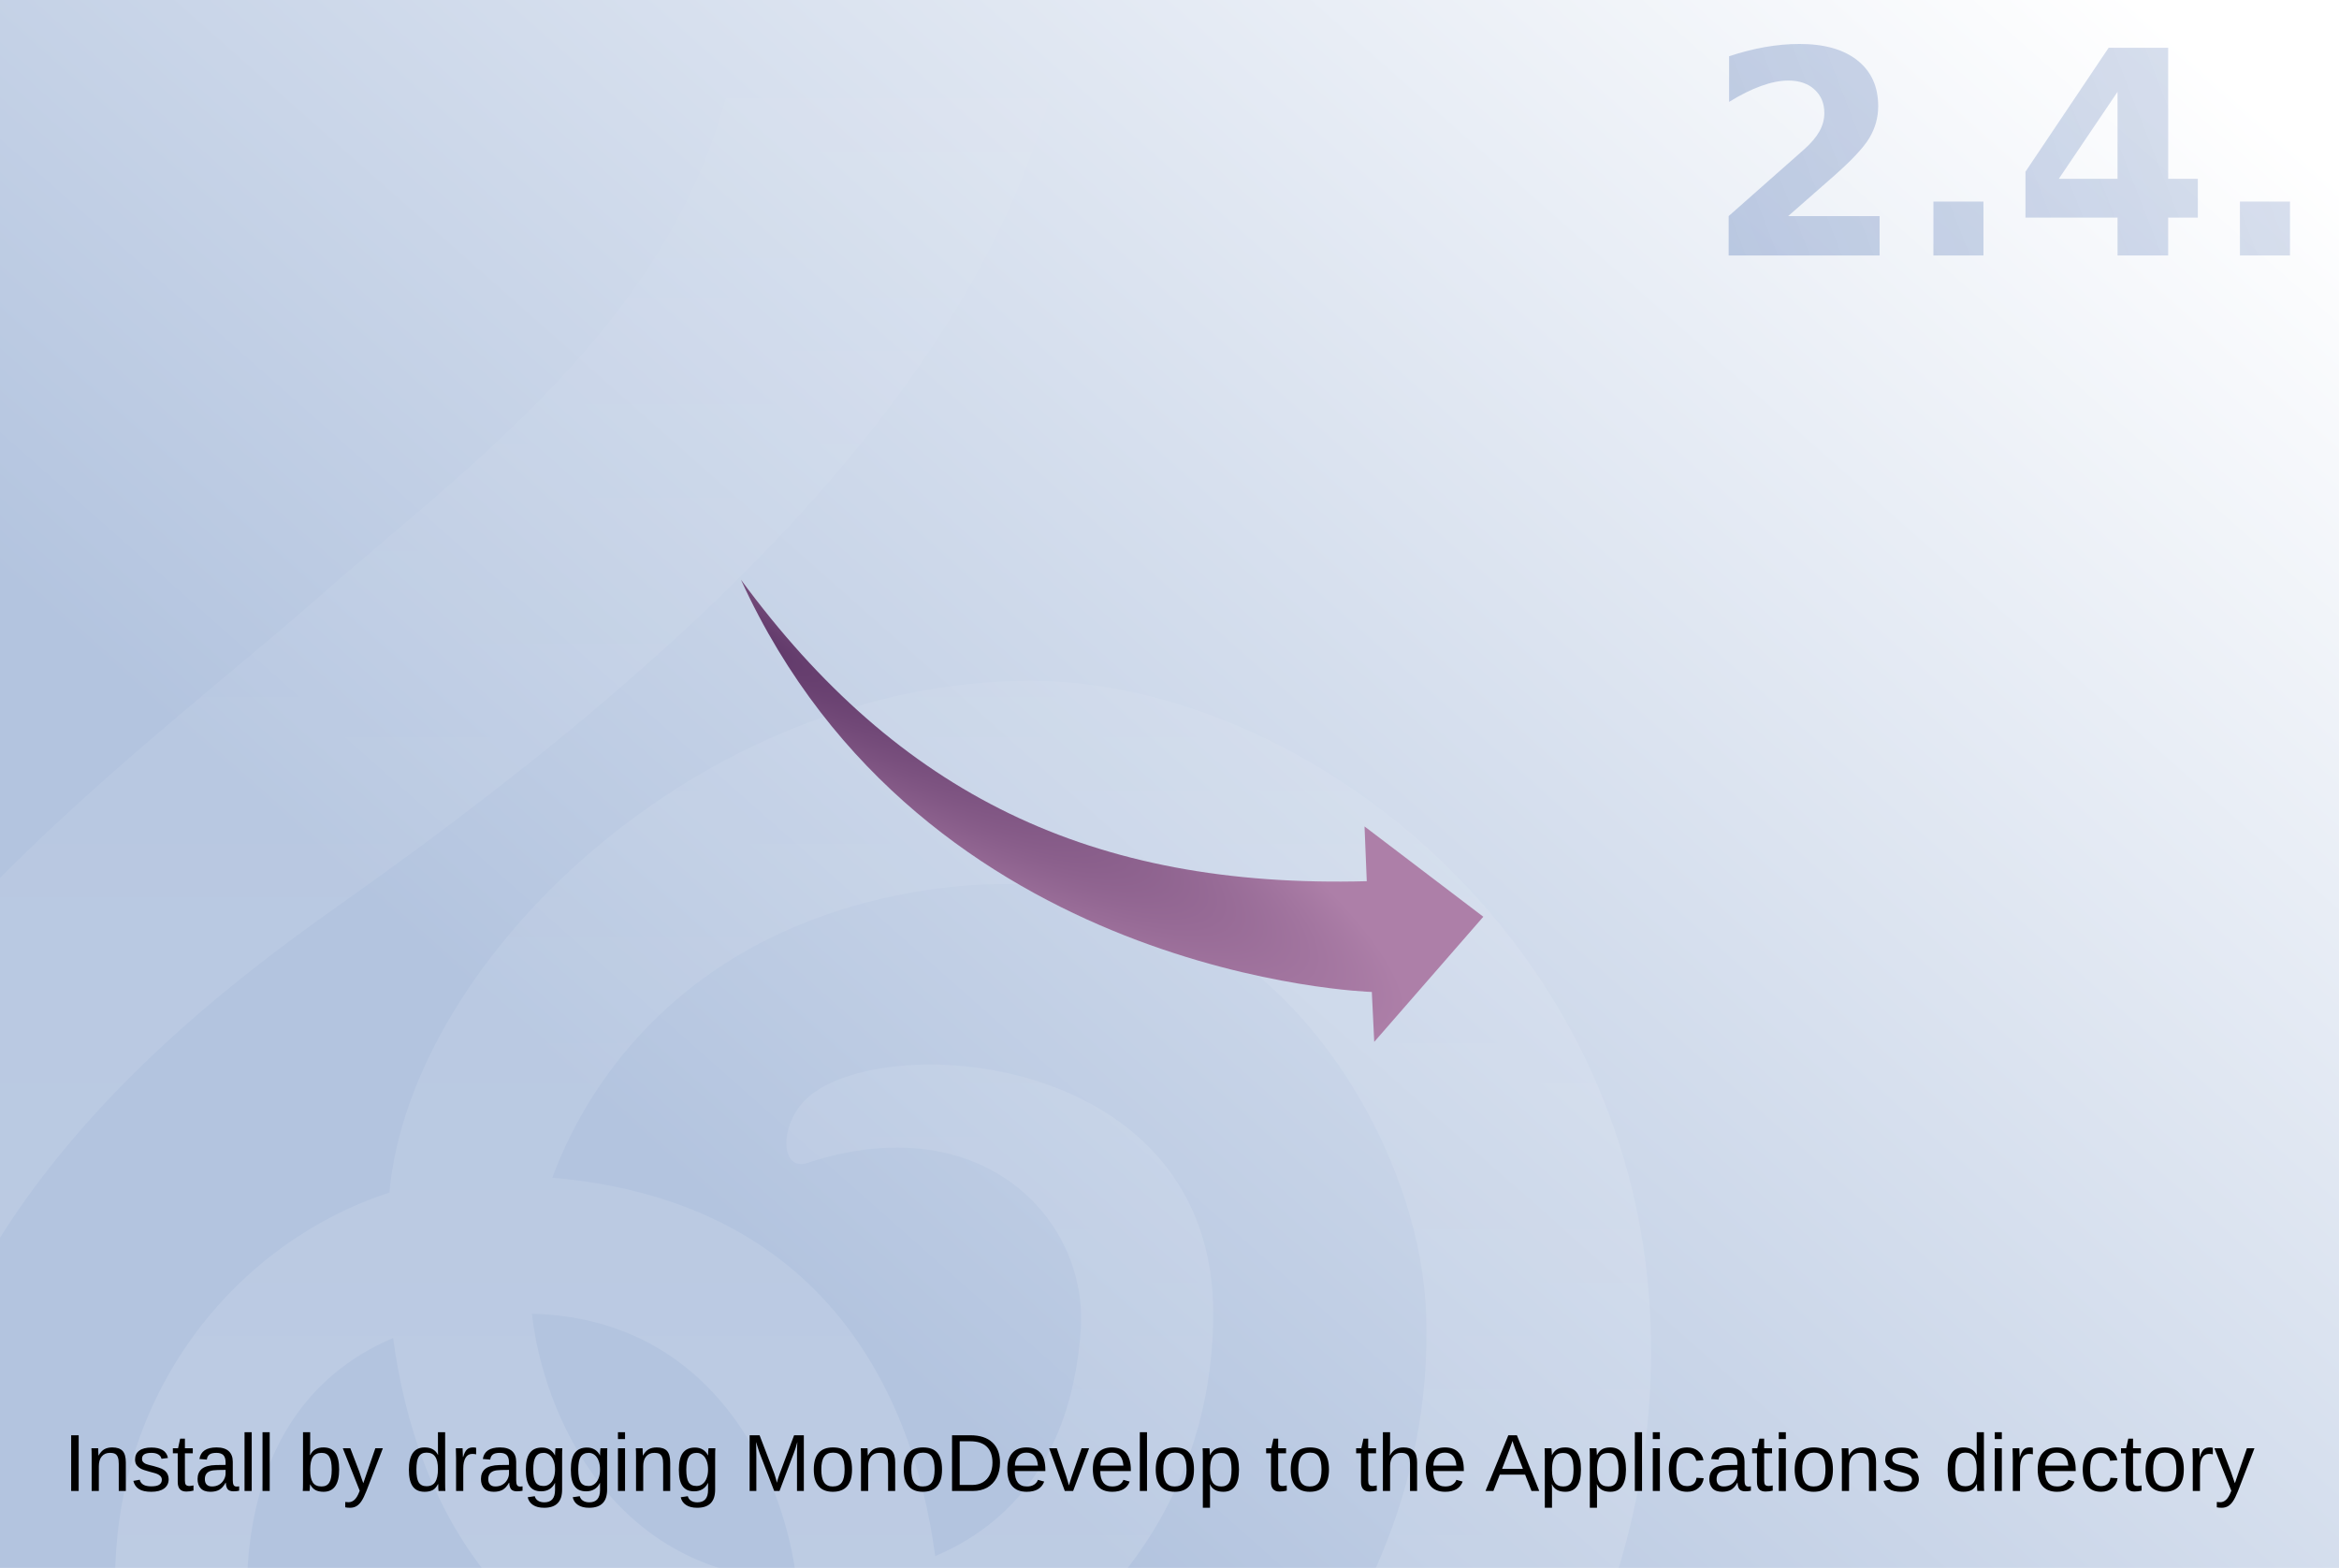
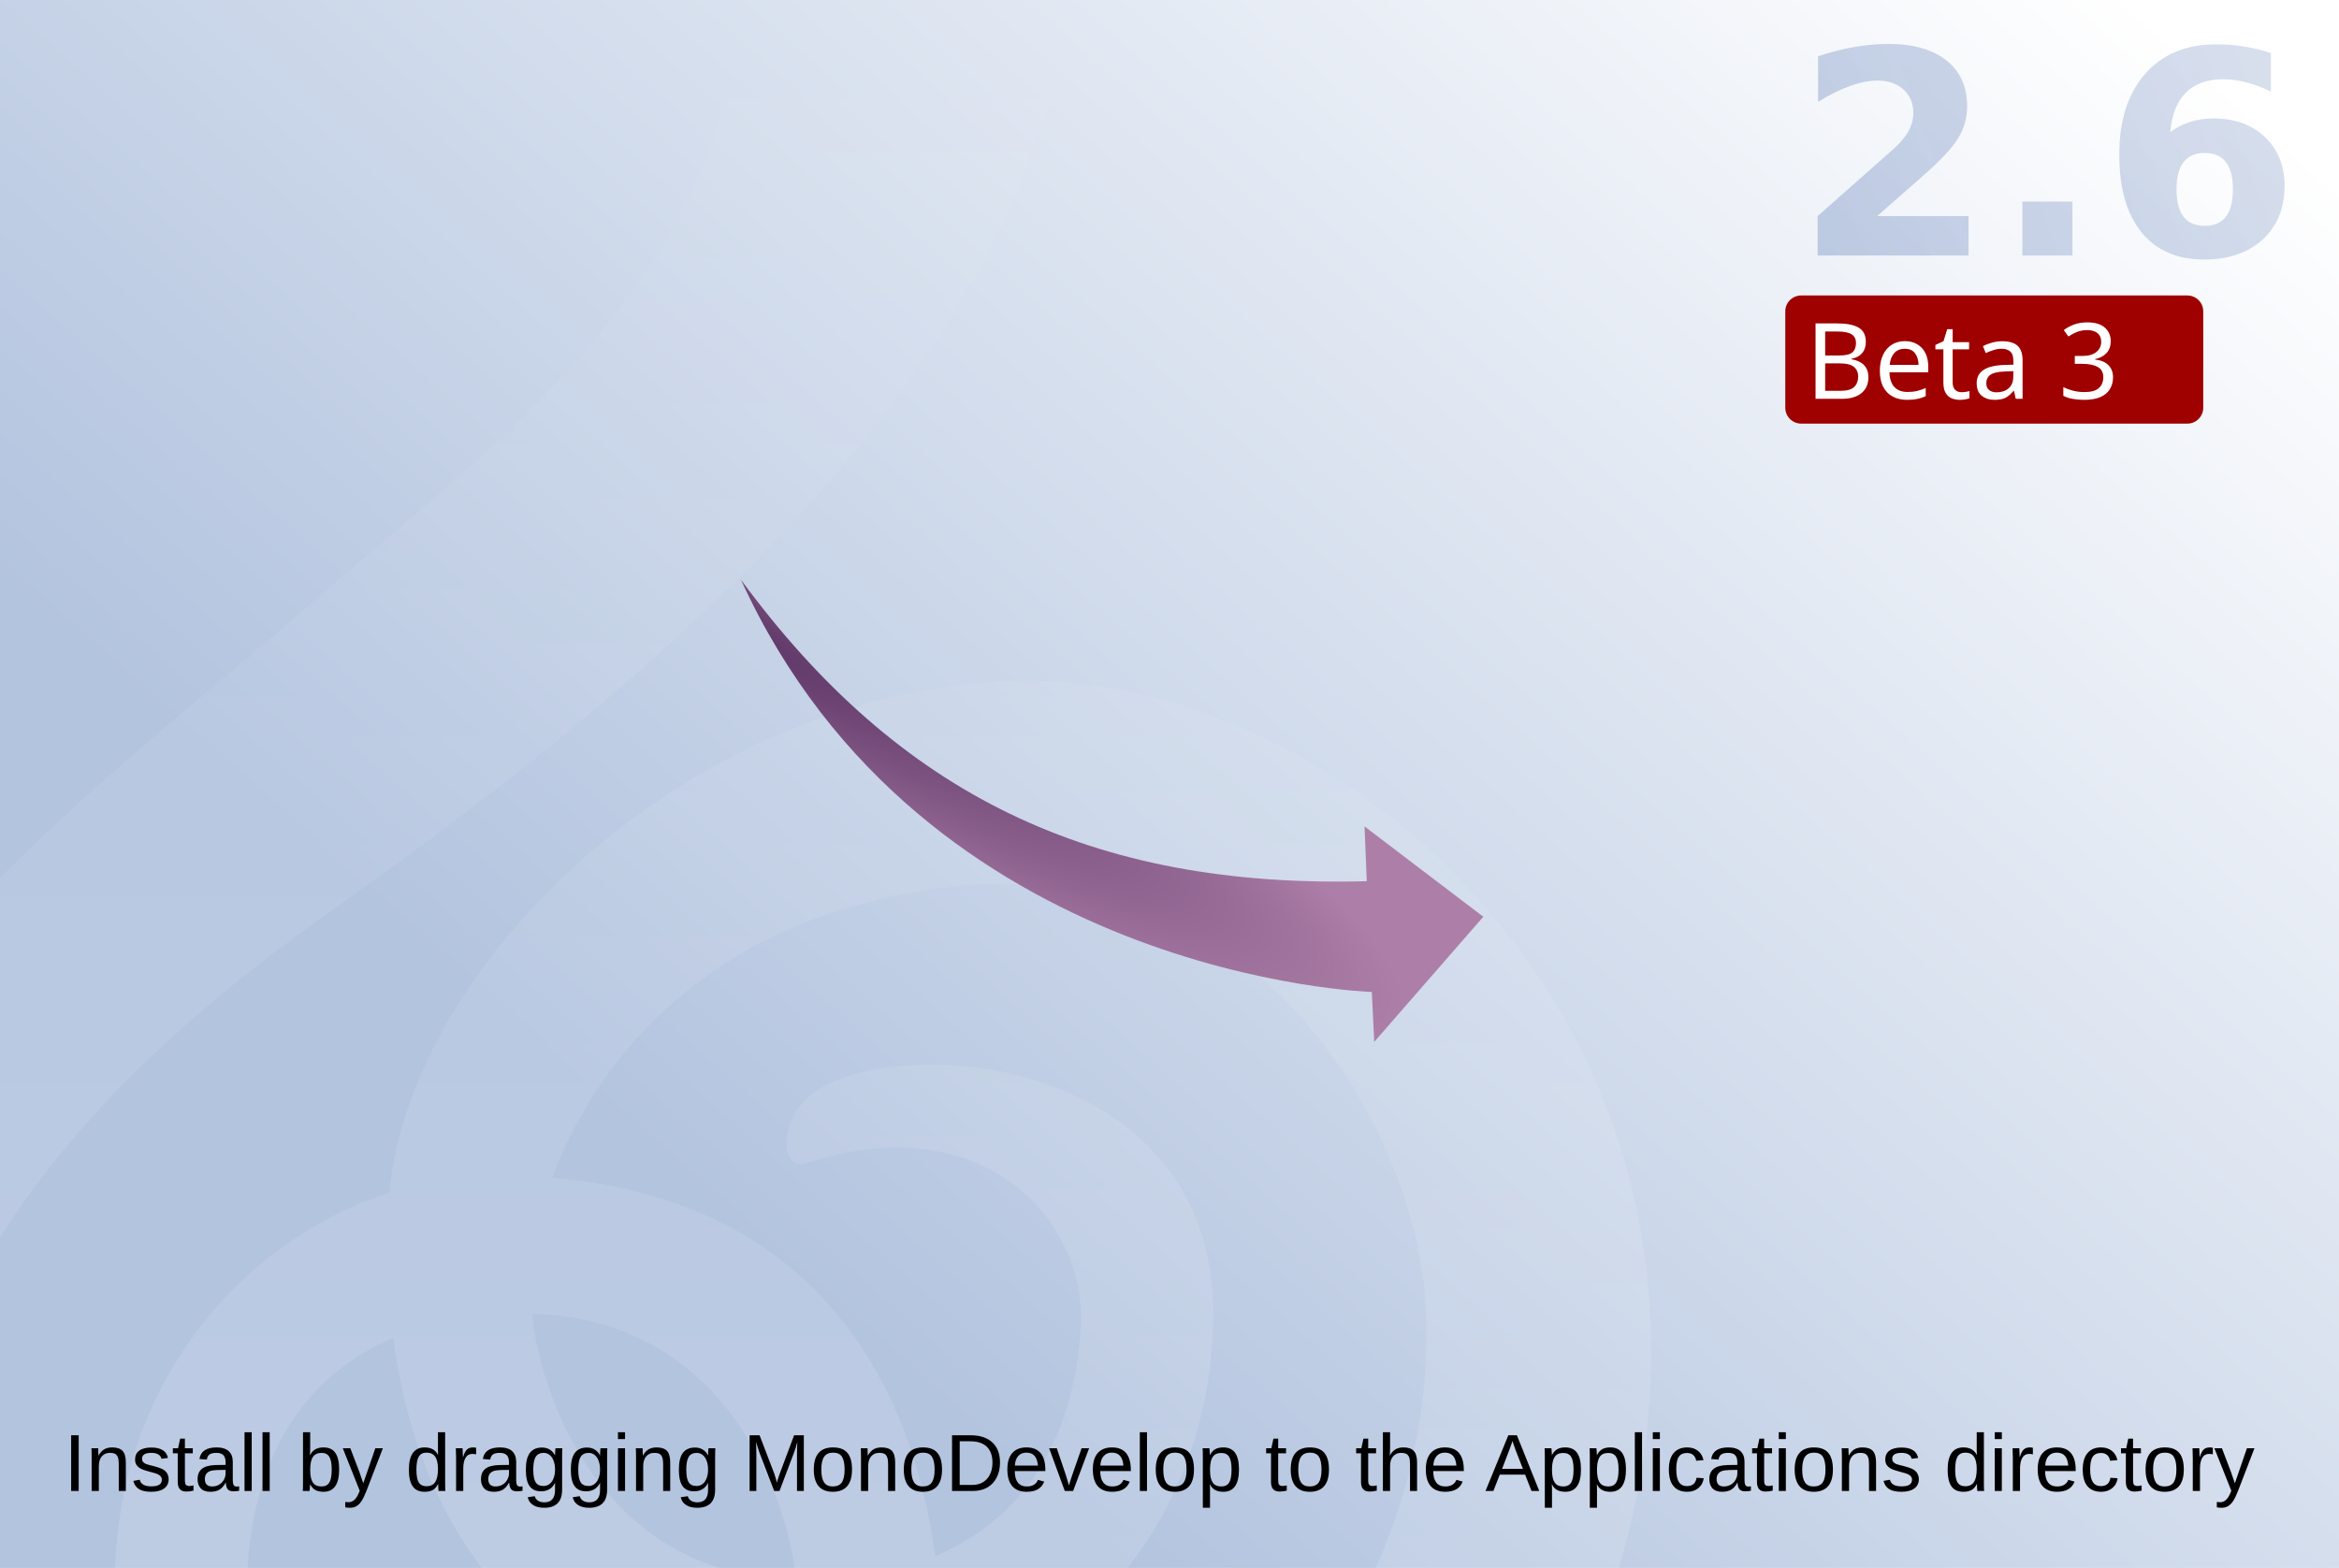
<svg xmlns="http://www.w3.org/2000/svg" xmlns:xlink="http://www.w3.org/1999/xlink" width="315.5" height="211.5" id="svg2" version="1.0">
  <defs id="defs4">
    <linearGradient id="linearGradient6206">
      <stop style="stop-color:#174398;stop-opacity:0.304;" offset="0" id="stop6208" />
      <stop style="stop-color:#174398;stop-opacity:0.081;" offset="1" id="stop6210" />
    </linearGradient>
    <linearGradient id="linearGradient6562">
      <stop style="stop-color:#b3c4df;stop-opacity:1;" offset="0" id="stop6564" />
      <stop style="stop-color:#ffffff;stop-opacity:1;" offset="1" id="stop6566" />
    </linearGradient>
    <linearGradient id="linearGradient8252">
      <stop style="stop-color:#ffffff;stop-opacity:0;" offset="0" id="stop8254" />
      <stop style="stop-color:#ffffff;stop-opacity:0.893;" offset="1" id="stop8256" />
    </linearGradient>
    <linearGradient id="linearGradient6897">
      <stop id="stop6899" style="stop-color:#5c3566;stop-opacity:1;" offset="0" />
      <stop id="stop6901" style="stop-color:#ad7fa8;stop-opacity:1;" offset="1" />
    </linearGradient>
    <linearGradient xlink:href="#linearGradient6562" id="linearGradient5526" gradientUnits="userSpaceOnUse" x1="24.867" y1="2743.993" x2="266.825" y2="2454.39" gradientTransform="matrix(0.6399594,0,0,0.6778847,128.6328,-1587.66)" />
    <linearGradient xlink:href="#linearGradient8252" id="linearGradient5540" gradientUnits="userSpaceOnUse" gradientTransform="translate(-2522.55,788.7062)" x1="2609.625" y1="-733.625" x2="2609.625" y2="-324.812" />
    <radialGradient xlink:href="#linearGradient6897" id="radialGradient6336" cx="164.564" cy="3692.425" fx="164.564" fy="3692.425" r="73.639" gradientTransform="matrix(1.242284,0.7337163,-0.1319094,0.2233377,377.8265,-797.1413)" gradientUnits="userSpaceOnUse" />
-     <linearGradient xlink:href="#linearGradient6206" id="linearGradient6215" x1="120.051" y1="3693.115" x2="333.141" y2="3610.13" gradientUnits="userSpaceOnUse" gradientTransform="translate(47,-3564)" />
+     <linearGradient xlink:href="#linearGradient6206" id="linearGradient6215" x1="120.051" y1="3693.115" x2="333.141" y2="3610.13" gradientUnits="userSpaceOnUse" gradientTransform="translate(59,-3564)" />
  </defs>
  <g id="layer1" transform="translate(2.512011,-64.27341)" style="display:inline">
    <g id="g3870" transform="translate(509.4641,2985.133)" />
    <g id="g3915" transform="translate(721.4669,2630.614)" />
    <g id="g4049" transform="translate(270.5016,860.4731)" />
    <rect style="fill:#eeeeec;fill-opacity:1;fill-rule:nonzero;stroke:none;stroke-width:2;marker:none;visibility:visible;display:none;overflow:visible;enable-background:accumulate" id="rect6284" width="48" height="48" x="-1661.813" y="-2051.117" />
    <rect y="-1975.117" x="-1654.876" height="32" width="32" id="rect6592" style="fill:#eeeeec;fill-opacity:1;fill-rule:nonzero;stroke:none;stroke-width:2;marker:none;visibility:visible;display:none;overflow:visible;enable-background:accumulate" />
    <rect style="fill:#eeeeec;fill-opacity:1;fill-rule:nonzero;stroke:none;stroke-width:2;marker:none;visibility:visible;display:none;overflow:visible;enable-background:accumulate" id="rect6749" width="22" height="22" x="-1654.876" y="-1924.055" />
    <rect y="-1882.113" x="-1654.876" height="16" width="16" id="rect6833" style="fill:#eeeeec;fill-opacity:1;fill-rule:nonzero;stroke:none;stroke-width:2;marker:none;visibility:visible;display:none;overflow:visible;enable-background:accumulate" />
    <rect y="-1925.117" x="-1630.876" height="24" width="24" id="rect8104" style="fill:#eeeeec;fill-opacity:1;fill-rule:nonzero;stroke:none;stroke-width:2;marker:none;visibility:visible;display:none;overflow:visible;enable-background:accumulate" />
    <flowRoot xml:space="preserve" id="flowRoot6492" style="font-size:12px;font-style:normal;font-weight:normal;fill:#000000;fill-opacity:1;stroke:none;font-family:Bitstream Vera Sans">
      <flowRegion id="flowRegion6494">
        <rect id="rect6496" width="375.557" height="111.901" x="3084.162" y="-680.943" />
      </flowRegion>
      <flowPara id="flowPara6498" />
    </flowRoot>
    <text xml:space="preserve" style="font-size:12px;font-style:normal;font-weight:normal;fill:#000000;fill-opacity:1;stroke:none;font-family:Bitstream Vera Sans" x="3134.747" y="-651.818" id="text6500" transform="translate(-2.66397,63.8777)">
      <tspan id="tspan6502" x="3134.747" y="-651.818" />
    </text>
    <rect style="fill:url(#linearGradient5526);fill-opacity:1;fill-rule:nonzero;stroke:none;stroke-width:1.364px;marker:none;visibility:visible;display:inline;overflow:visible;enable-background:accumulate" id="rect5451" width="315.5" height="211.5" x="-2.512" y="64.273" ry="0" />
    <path style="opacity:0.271;fill:url(#linearGradient5540);fill-opacity:1;fill-rule:evenodd;stroke:none;display:inline" d="m 97.575,55.081 c 0.046,1.018 0.047,2.039 0.062,3.062 0.613,42.702 -34.43,66.607 -57.625,87.063 -27.696,24.424 -85.6,64.028 -86.062,126.594 -0.407,55.265 46.557,91.027 83.688,91.031 44.471,0.006 83.644,-37.477 86.5,-69 19.767,-6.406 36.889,-25.765 37,-52.188 0.146,-35.074 -43.395,-38.523 -54.375,-29.594 -4.264,3.469 -4.15,10.333 -0.375,9.094 23.444,-7.703 37.95,7.492 36.875,22.594 -1.063,14.914 -7.749,25.416 -19.625,30.438 -3.149,-23.499 -16.27,-48.015 -51.656,-51.031 5.75,-15.518 20.648,-34.641 51.625,-38.969 19.148,-2.675 35.032,3.128 46.625,14.469 11.591,11.341 19.114,28.216 19.625,43 1.64,47.441 -41.574,78.681 -59.719,91.531 -54.458,38.569 -96.821,80.638 -98.719,130.719 l 45.156,0 c -0.048,-1.018 -0.018,-2.039 -0.031,-3.062 -0.615,-42.702 34.428,-66.639 57.625,-87.094 27.696,-24.424 85.569,-63.997 86.031,-126.562 0.409,-55.265 -46.557,-91.058 -83.688,-91.062 -44.478,-0.006 -83.652,37.506 -86.5,69.031 -19.767,6.406 -36.89,25.764 -37,52.188 -0.148,35.073 43.395,38.492 54.375,29.562 4.266,-3.469 4.148,-10.333 0.375,-9.094 -23.445,7.703 -37.919,-7.46 -36.844,-22.562 1.063,-14.912 7.721,-25.447 19.594,-30.469 3.142,23.509 16.254,48.013 51.656,51.031 -5.752,15.517 -20.651,34.641 -51.625,38.969 -19.146,2.675 -35.034,-3.096 -46.625,-14.438 -11.593,-11.341 -19.114,-28.216 -19.625,-43 -1.638,-47.441 41.608,-78.681 59.75,-91.531 54.458,-38.569 96.791,-80.638 98.687,-130.719 l -45.156,0 z m -28.344,186.406 c 24.774,0.603 34.157,22.422 35.688,36 -24.755,-0.605 -34.148,-22.421 -35.688,-36 z" id="path5518" />
    <rect style="fill:#9f0000;fill-opacity:1;fill-rule:nonzero;stroke:none;stroke-width:0.497;marker:none;visibility:visible;display:inline;overflow:visible;enable-background:accumulate" id="rect5520" width="56.374" height="17.284" x="337.596" y="100.35" ry="2.141" />
    <text xml:space="preserve" style="font-size:14.255px;font-style:normal;font-variant:normal;font-weight:normal;font-stretch:normal;text-align:start;line-height:125%;writing-mode:lr-tb;text-anchor:start;fill:#ffffff;fill-opacity:1;stroke:none;display:inline;font-family:Arial Black;-inkscape-font-specification:Arial Black" x="340.304" y="114.291" id="text5522">
      <tspan id="tspan5524" x="340.304" y="114.291">Beta 2</tspan>
    </text>
    <path style="fill:url(#radialGradient6336);fill-opacity:1;fill-rule:evenodd;stroke:none" d="m 97.433,142.475 c 24.598,53.827 85.096,55.606 85.096,55.606 l 0.325,6.731 14.713,-16.877 -16.021,-12.181 0.301,7.386 c -37.253,0.995 -63.192,-11.794 -84.414,-40.666 z" id="path6326" />
    <text xml:space="preserve" style="font-size:10.917px;font-style:normal;font-variant:normal;font-weight:normal;font-stretch:normal;text-align:start;line-height:125%;writing-mode:lr-tb;text-anchor:start;fill:#000000;fill-opacity:1;stroke:none;font-family:Arial;-inkscape-font-specification:Arial" x="6.07" y="265.394" id="text6342">
      <tspan id="tspan6344" x="6.07" y="265.394" style="font-size:10.917px;font-style:normal;font-variant:normal;font-weight:normal;font-stretch:normal;text-align:start;line-height:125%;writing-mode:lr-tb;text-anchor:start;font-family:Arial;-inkscape-font-specification:Arial">Install by dragging MonoDevelop to the Applications directory </tspan>
    </text>
-     <text xml:space="preserve" style="font-size:38.439px;font-style:normal;font-weight:normal;fill:url(#linearGradient6215);fill-opacity:1;stroke:none;font-family:Bitstream Vera Sans" x="227.612" y="98.734" id="text5419">
-       <tspan id="tspan5421" x="227.612" y="98.734" style="font-weight:bold;fill:url(#linearGradient6215);fill-opacity:1">2.4.1</tspan>
+     <text xml:space="preserve" style="font-size:38.439px;font-style:normal;font-weight:normal;fill:url(#linearGradient6215);fill-opacity:1;stroke:none;font-family:Bitstream Vera Sans" x="239.612" y="98.734" id="text5419">
+       <tspan id="tspan5421" x="239.612" y="98.734" style="font-weight:bold;fill:url(#linearGradient6215);fill-opacity:1">2.6</tspan>
+     </text>
+     <rect style="fill:#9f0000;fill-opacity:1;fill-rule:nonzero;stroke:none;stroke-width:0.497;marker:none;visibility:visible;display:inline;overflow:visible;enable-background:accumulate" id="rect5520-2" width="56.374" height="17.284" x="336.301" y="128.631" ry="2.141" />
+     <text xml:space="preserve" style="font-size:14.255px;font-style:normal;font-variant:normal;font-weight:normal;font-stretch:normal;text-align:start;line-height:125%;writing-mode:lr-tb;text-anchor:start;fill:#ffffff;fill-opacity:1;stroke:none;display:inline;font-family:Arial Black;-inkscape-font-specification:Arial Black" x="339.009" y="142.572" id="text5522-9">
+       <tspan id="tspan5524-3" x="339.009" y="142.572">Beta 3</tspan>
+     </text>
+     <rect style="fill:#9f0000;fill-opacity:1;fill-rule:nonzero;stroke:none;stroke-width:0.497;marker:none;visibility:visible;display:inline;overflow:visible;enable-background:accumulate" id="rect5520-2-0" width="56.374" height="17.284" x="238.301" y="104.131" ry="2.141" />
+     <text xml:space="preserve" style="font-size:14.255px;font-style:normal;font-variant:normal;font-weight:normal;font-stretch:normal;text-align:start;line-height:125%;writing-mode:lr-tb;text-anchor:start;fill:#ffffff;fill-opacity:1;stroke:none;display:inline;font-family:Arial Black;-inkscape-font-specification:Arial Black" x="241.009" y="118.072" id="text5522-9-5">
+       <tspan id="tspan5524-3-9" x="241.009" y="118.072">Beta 3</tspan>
    </text>
  </g>
  <path style="fill:none;stroke:#000000;stroke-width:1px;stroke-linecap:butt;stroke-linejoin:miter;stroke-opacity:1" id="path22354" d="m 5321.675,-22063.452 0,-100 43.372,-73.913 39.709,-16.338 -39.709,16.338 4.642,-45.671 -4.642,45.671 -43.372,73.913 -21.795,-46.548 1.356,-44.428 -1.356,44.428 -35.842,-24.64 35.842,24.64 21.795,46.548 0,100" />
</svg>
